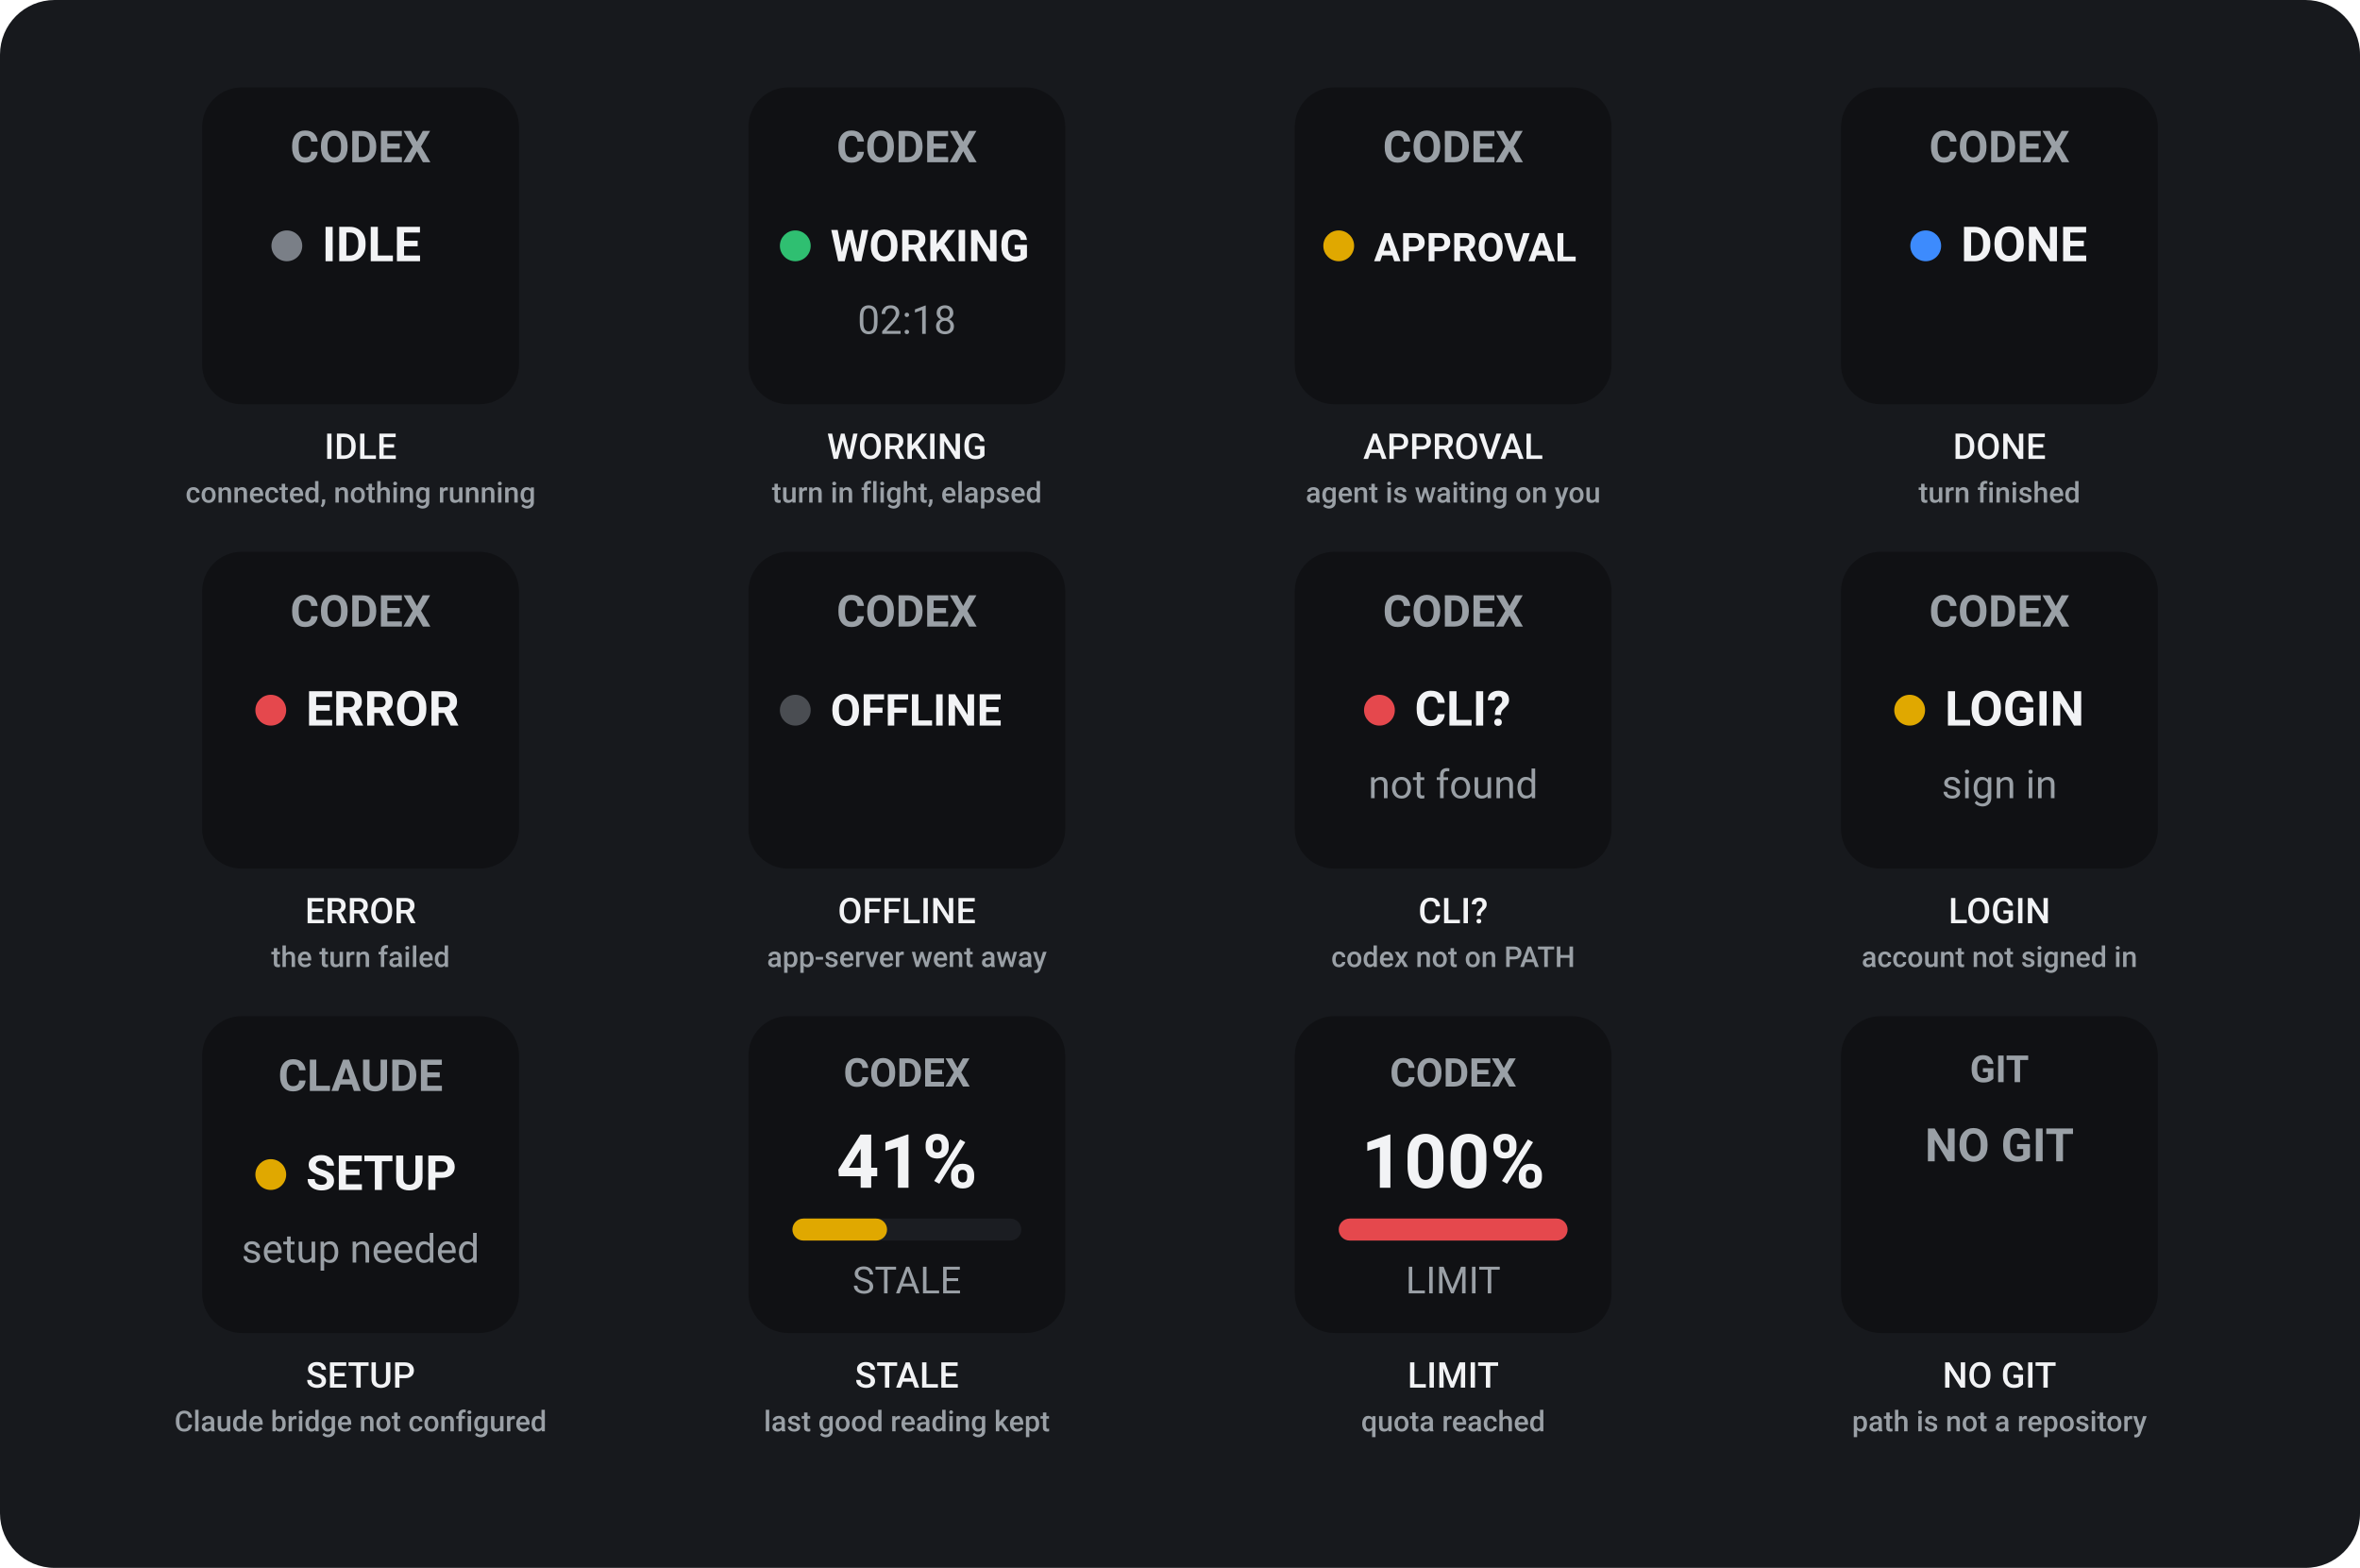
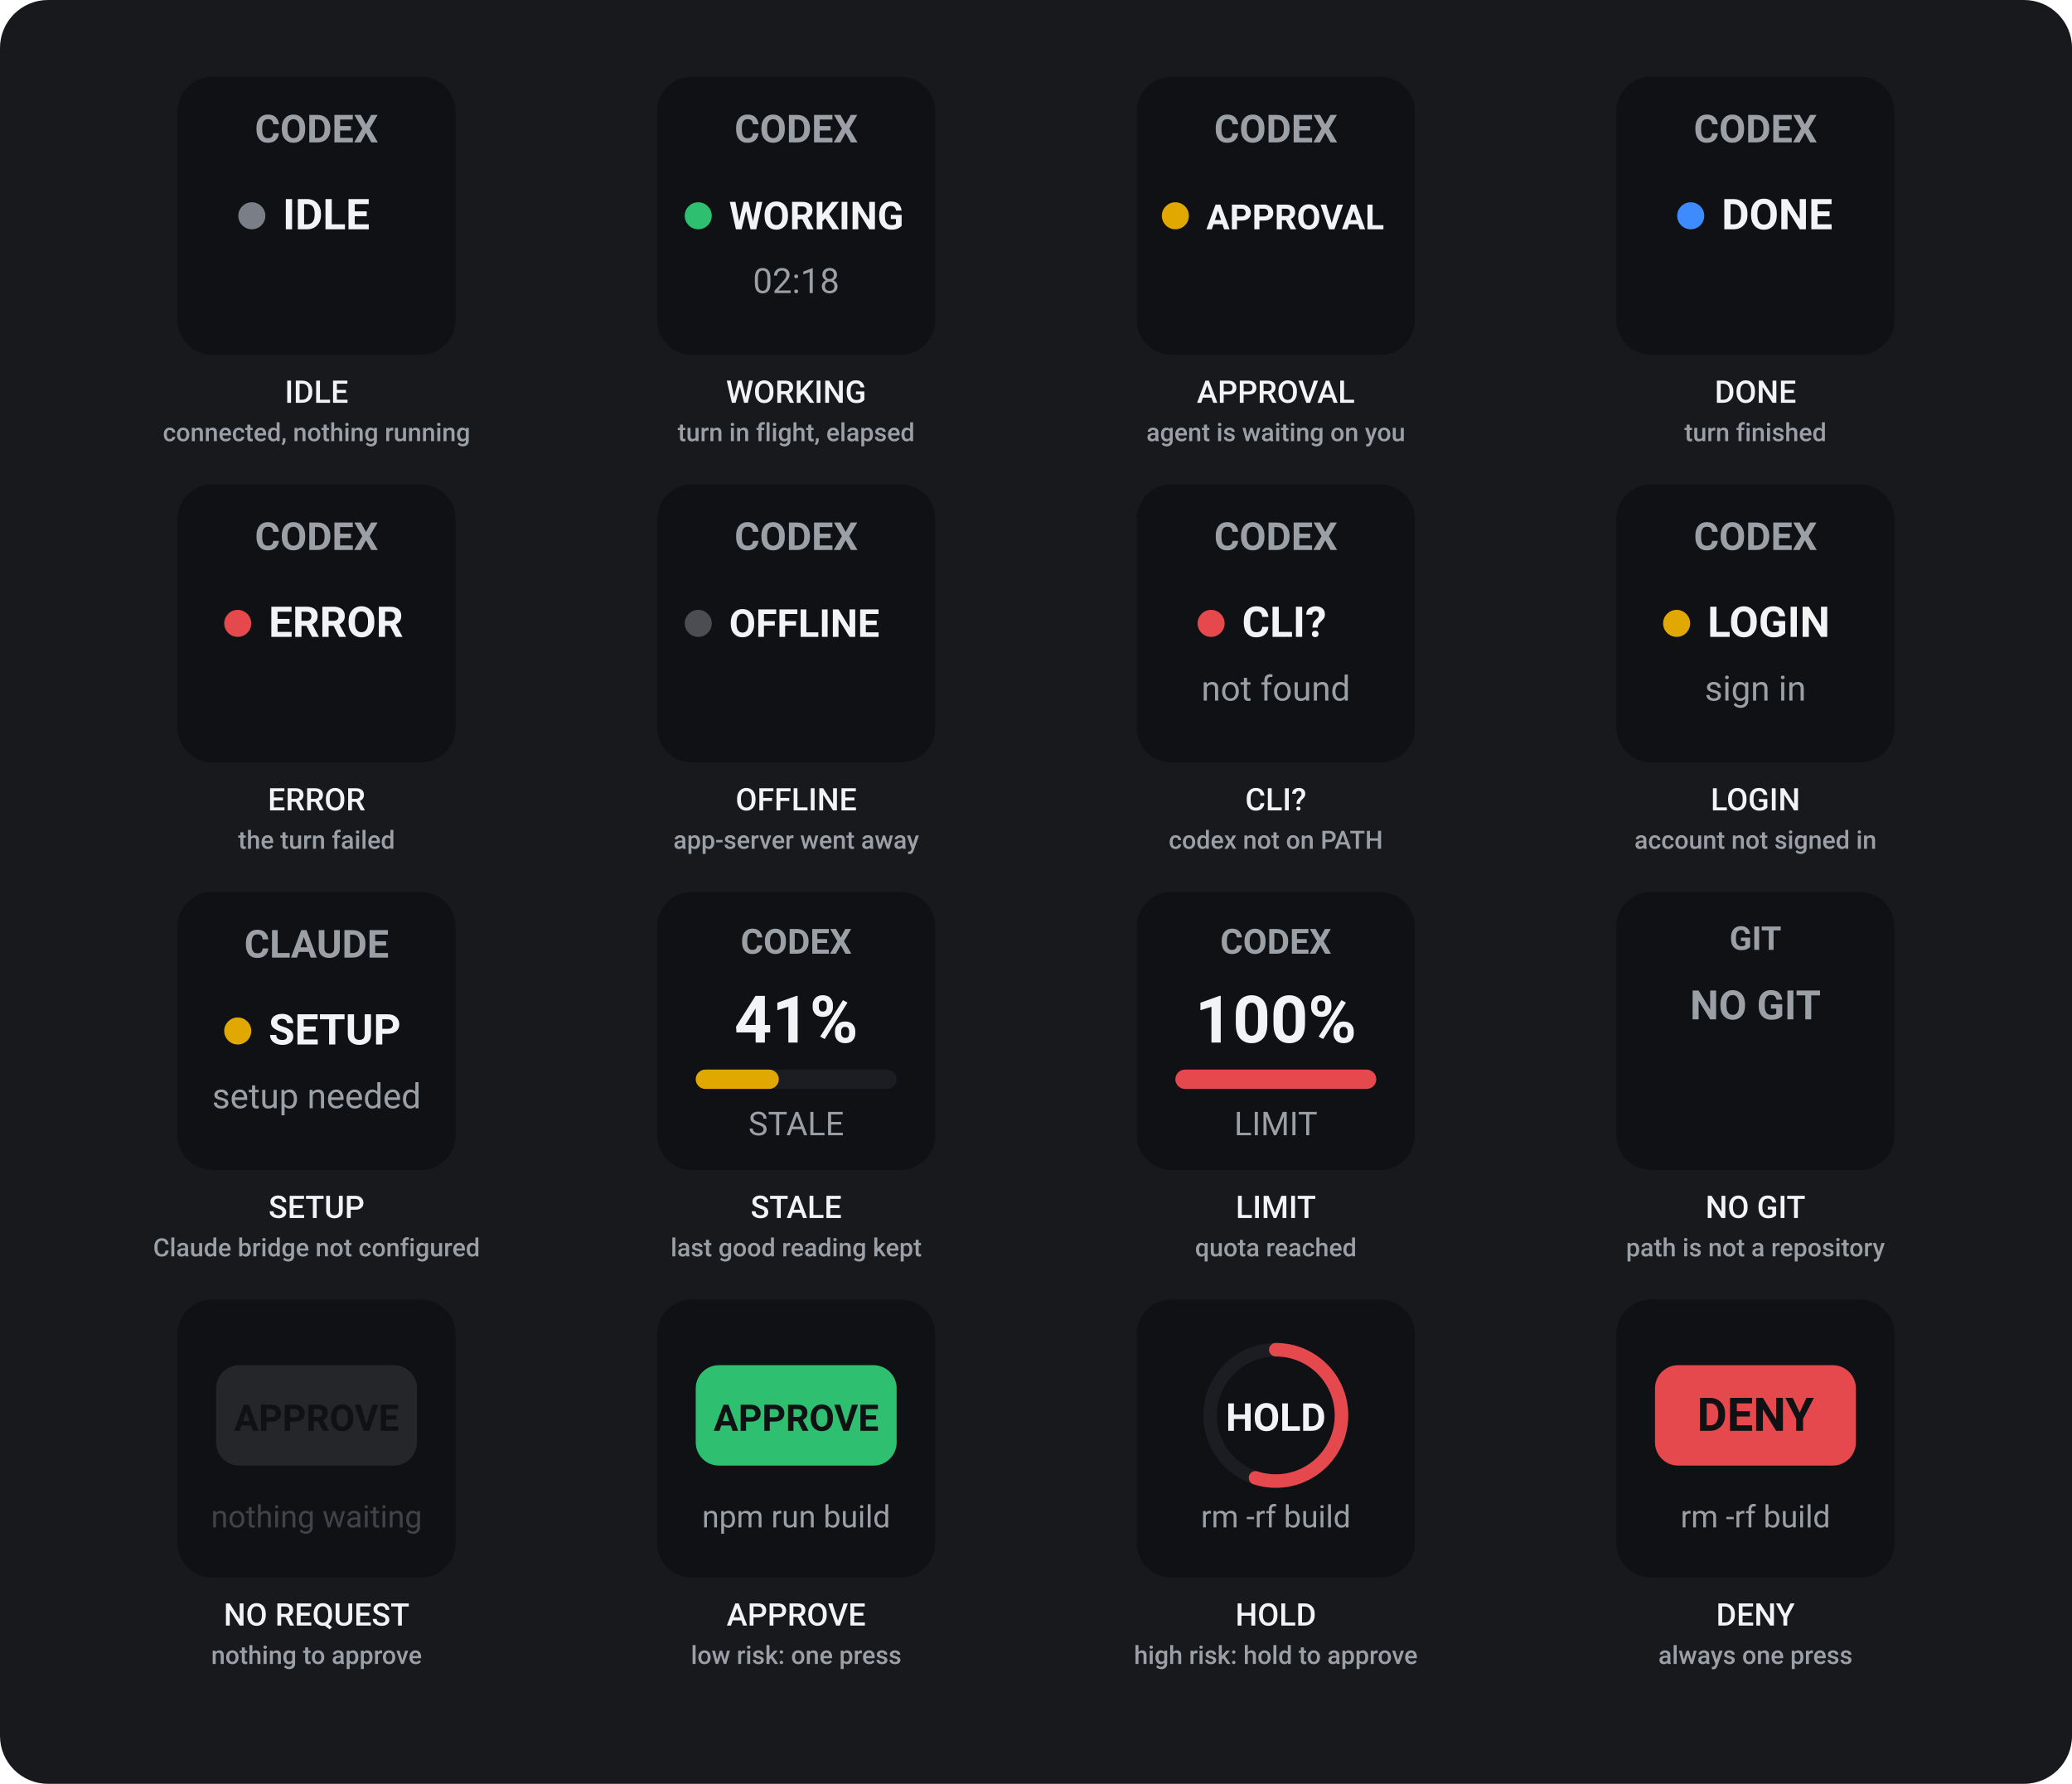
- <svg xmlns="http://www.w3.org/2000/svg" width="864" height="574" viewBox="0 0 864 574" role="img">
-   <rect width="864" height="574" rx="20" fill="#17191d" />
+ <svg xmlns="http://www.w3.org/2000/svg" width="864" height="744" viewBox="0 0 864 744" role="img">
+   <rect width="864" height="744" rx="20" fill="#17191d" />
  <g transform="translate(74,32) scale(0.8055556)">
    <rect width="144" height="144" rx="18" fill="#101114" />
    <g opacity="1" font-family="Segoe UI, Roboto, Helvetica, Arial, sans-serif" text-anchor="middle">
      <text x="72" y="34" font-size="20" font-weight="600" fill="#9aa0a6">CODEX</text>
      <circle cx="38.5" cy="72" r="7" fill="#7a7f87" />
      <text x="54.5" y="79" font-size="22" font-weight="700" fill="#f2f3f5" text-anchor="start">IDLE</text>
    </g>
  </g>
  <text x="132" y="168" font-size="13" font-weight="500" fill="#f2f3f5" text-anchor="middle" font-family="Segoe UI, Roboto, Helvetica, Arial, sans-serif">IDLE</text>
  <text x="132" y="184" font-size="10.5" font-weight="500" fill="#9aa0a6" text-anchor="middle" font-family="Segoe UI, Roboto, Helvetica, Arial, sans-serif">connected, nothing running</text>
  <g transform="translate(274,32) scale(0.8055556)">
    <rect width="144" height="144" rx="18" fill="#101114" />
    <g opacity="1" font-family="Segoe UI, Roboto, Helvetica, Arial, sans-serif" text-anchor="middle">
      <text x="72" y="34" font-size="20" font-weight="600" fill="#9aa0a6">CODEX</text>
      <circle cx="21.3" cy="72" r="7" fill="#2fbf71" />
      <text x="37.3" y="79" font-size="20" font-weight="700" fill="#f2f3f5" text-anchor="start">WORKING</text>
      <text x="72" y="112" font-size="18" font-weight="400" fill="#9aa0a6">02:18</text>
    </g>
  </g>
  <text x="332" y="168" font-size="13" font-weight="500" fill="#f2f3f5" text-anchor="middle" font-family="Segoe UI, Roboto, Helvetica, Arial, sans-serif">WORKING</text>
  <text x="332" y="184" font-size="10.5" font-weight="500" fill="#9aa0a6" text-anchor="middle" font-family="Segoe UI, Roboto, Helvetica, Arial, sans-serif">turn in flight, elapsed</text>
  <g transform="translate(474,32) scale(0.8055556)">
    <rect width="144" height="144" rx="18" fill="#101114" />
    <g opacity="1" font-family="Segoe UI, Roboto, Helvetica, Arial, sans-serif" text-anchor="middle">
      <text x="72" y="34" font-size="20" font-weight="600" fill="#9aa0a6">CODEX</text>
      <circle cx="20" cy="72" r="7" fill="#e0a800" />
      <text x="36" y="79" font-size="18" font-weight="700" fill="#f2f3f5" text-anchor="start">APPROVAL</text>
    </g>
  </g>
  <text x="532" y="168" font-size="13" font-weight="500" fill="#f2f3f5" text-anchor="middle" font-family="Segoe UI, Roboto, Helvetica, Arial, sans-serif">APPROVAL</text>
  <text x="532" y="184" font-size="10.5" font-weight="500" fill="#9aa0a6" text-anchor="middle" font-family="Segoe UI, Roboto, Helvetica, Arial, sans-serif">agent is waiting on you</text>
  <g transform="translate(674,32) scale(0.8055556)">
    <rect width="144" height="144" rx="18" fill="#101114" />
    <g opacity="1" font-family="Segoe UI, Roboto, Helvetica, Arial, sans-serif" text-anchor="middle">
      <text x="72" y="34" font-size="20" font-weight="600" fill="#9aa0a6">CODEX</text>
      <circle cx="38.5" cy="72" r="7" fill="#3d8bfd" />
      <text x="54.5" y="79" font-size="22" font-weight="700" fill="#f2f3f5" text-anchor="start">DONE</text>
    </g>
  </g>
  <text x="732" y="168" font-size="13" font-weight="500" fill="#f2f3f5" text-anchor="middle" font-family="Segoe UI, Roboto, Helvetica, Arial, sans-serif">DONE</text>
  <text x="732" y="184" font-size="10.5" font-weight="500" fill="#9aa0a6" text-anchor="middle" font-family="Segoe UI, Roboto, Helvetica, Arial, sans-serif">turn finished</text>
  <g transform="translate(74,202) scale(0.8055556)">
    <rect width="144" height="144" rx="18" fill="#101114" />
    <g opacity="1" font-family="Segoe UI, Roboto, Helvetica, Arial, sans-serif" text-anchor="middle">
      <text x="72" y="34" font-size="20" font-weight="600" fill="#9aa0a6">CODEX</text>
      <circle cx="31.2" cy="72" r="7" fill="#e5484d" />
      <text x="47.2" y="79" font-size="22" font-weight="700" fill="#f2f3f5" text-anchor="start">ERROR</text>
    </g>
  </g>
  <text x="132" y="338" font-size="13" font-weight="500" fill="#f2f3f5" text-anchor="middle" font-family="Segoe UI, Roboto, Helvetica, Arial, sans-serif">ERROR</text>
  <text x="132" y="354" font-size="10.5" font-weight="500" fill="#9aa0a6" text-anchor="middle" font-family="Segoe UI, Roboto, Helvetica, Arial, sans-serif">the turn failed</text>
  <g transform="translate(274,202) scale(0.8055556)">
    <rect width="144" height="144" rx="18" fill="#101114" />
    <g opacity="1" font-family="Segoe UI, Roboto, Helvetica, Arial, sans-serif" text-anchor="middle">
      <text x="72" y="34" font-size="20" font-weight="600" fill="#9aa0a6">CODEX</text>
      <circle cx="21.3" cy="72" r="7" fill="#4a4d52" />
      <text x="37.3" y="79" font-size="20" font-weight="700" fill="#f2f3f5" text-anchor="start">OFFLINE</text>
    </g>
  </g>
  <text x="332" y="338" font-size="13" font-weight="500" fill="#f2f3f5" text-anchor="middle" font-family="Segoe UI, Roboto, Helvetica, Arial, sans-serif">OFFLINE</text>
  <text x="332" y="354" font-size="10.5" font-weight="500" fill="#9aa0a6" text-anchor="middle" font-family="Segoe UI, Roboto, Helvetica, Arial, sans-serif">app-server went away</text>
  <g transform="translate(474,202) scale(0.8055556)">
    <rect width="144" height="144" rx="18" fill="#101114" />
    <g opacity="1" font-family="Segoe UI, Roboto, Helvetica, Arial, sans-serif" text-anchor="middle">
      <text x="72" y="34" font-size="20" font-weight="600" fill="#9aa0a6">CODEX</text>
      <circle cx="38.5" cy="72" r="7" fill="#e5484d" />
      <text x="54.5" y="79" font-size="22" font-weight="700" fill="#f2f3f5" text-anchor="start">CLI?</text>
      <text x="72" y="112" font-size="18" font-weight="400" fill="#9aa0a6">not found</text>
    </g>
  </g>
  <text x="532" y="338" font-size="13" font-weight="500" fill="#f2f3f5" text-anchor="middle" font-family="Segoe UI, Roboto, Helvetica, Arial, sans-serif">CLI?</text>
  <text x="532" y="354" font-size="10.5" font-weight="500" fill="#9aa0a6" text-anchor="middle" font-family="Segoe UI, Roboto, Helvetica, Arial, sans-serif">codex not on PATH</text>
  <g transform="translate(674,202) scale(0.8055556)">
    <rect width="144" height="144" rx="18" fill="#101114" />
    <g opacity="1" font-family="Segoe UI, Roboto, Helvetica, Arial, sans-serif" text-anchor="middle">
      <text x="72" y="34" font-size="20" font-weight="600" fill="#9aa0a6">CODEX</text>
      <circle cx="31.2" cy="72" r="7" fill="#e0a800" />
      <text x="47.2" y="79" font-size="22" font-weight="700" fill="#f2f3f5" text-anchor="start">LOGIN</text>
      <text x="72" y="112" font-size="18" font-weight="400" fill="#9aa0a6">sign in</text>
    </g>
  </g>
  <text x="732" y="338" font-size="13" font-weight="500" fill="#f2f3f5" text-anchor="middle" font-family="Segoe UI, Roboto, Helvetica, Arial, sans-serif">LOGIN</text>
  <text x="732" y="354" font-size="10.5" font-weight="500" fill="#9aa0a6" text-anchor="middle" font-family="Segoe UI, Roboto, Helvetica, Arial, sans-serif">account not signed in</text>
  <g transform="translate(74,372) scale(0.8055556)">
    <rect width="144" height="144" rx="18" fill="#101114" />
    <g opacity="1" font-family="Segoe UI, Roboto, Helvetica, Arial, sans-serif" text-anchor="middle">
      <text x="72" y="34" font-size="20" font-weight="600" fill="#9aa0a6">CLAUDE</text>
      <circle cx="31.2" cy="72" r="7" fill="#e0a800" />
      <text x="47.2" y="79" font-size="22" font-weight="700" fill="#f2f3f5" text-anchor="start">SETUP</text>
      <text x="72" y="112" font-size="18" font-weight="400" fill="#9aa0a6">setup needed</text>
    </g>
  </g>
  <text x="132" y="508" font-size="13" font-weight="500" fill="#f2f3f5" text-anchor="middle" font-family="Segoe UI, Roboto, Helvetica, Arial, sans-serif">SETUP</text>
  <text x="132" y="524" font-size="10.5" font-weight="500" fill="#9aa0a6" text-anchor="middle" font-family="Segoe UI, Roboto, Helvetica, Arial, sans-serif">Claude bridge not configured</text>
  <g transform="translate(274,372) scale(0.8055556)">
    <rect width="144" height="144" rx="18" fill="#101114" />
    <g opacity="1" font-family="Segoe UI, Roboto, Helvetica, Arial, sans-serif" text-anchor="middle">
      <text x="72" y="32" font-size="18" font-weight="600" fill="#9aa0a6">CODEX</text>
      <text x="72" y="78" font-size="34" font-weight="700" fill="#f2f3f5">41%</text>
      <rect x="20" y="92" width="104" height="10" rx="5" fill="#1b1d22" />
      <rect x="20" y="92" width="43" height="10" rx="5" fill="#e0a800" />
      <text x="72" y="126" font-size="17" font-weight="400" fill="#9aa0a6">STALE</text>
    </g>
  </g>
  <text x="332" y="508" font-size="13" font-weight="500" fill="#f2f3f5" text-anchor="middle" font-family="Segoe UI, Roboto, Helvetica, Arial, sans-serif">STALE</text>
  <text x="332" y="524" font-size="10.5" font-weight="500" fill="#9aa0a6" text-anchor="middle" font-family="Segoe UI, Roboto, Helvetica, Arial, sans-serif">last good reading kept</text>
  <g transform="translate(474,372) scale(0.8055556)">
    <rect width="144" height="144" rx="18" fill="#101114" />
    <g opacity="1" font-family="Segoe UI, Roboto, Helvetica, Arial, sans-serif" text-anchor="middle">
      <text x="72" y="32" font-size="18" font-weight="600" fill="#9aa0a6">CODEX</text>
      <text x="72" y="78" font-size="34" font-weight="700" fill="#f2f3f5">100%</text>
      <rect x="20" y="92" width="104" height="10" rx="5" fill="#1b1d22" />
      <rect x="20" y="92" width="104" height="10" rx="5" fill="#e5484d" />
      <text x="72" y="126" font-size="17" font-weight="400" fill="#9aa0a6">LIMIT</text>
    </g>
  </g>
  <text x="532" y="508" font-size="13" font-weight="500" fill="#f2f3f5" text-anchor="middle" font-family="Segoe UI, Roboto, Helvetica, Arial, sans-serif">LIMIT</text>
  <text x="532" y="524" font-size="10.5" font-weight="500" fill="#9aa0a6" text-anchor="middle" font-family="Segoe UI, Roboto, Helvetica, Arial, sans-serif">quota reached</text>
  <g transform="translate(674,372) scale(0.8055556)">
    <rect width="144" height="144" rx="18" fill="#101114" />
    <g opacity="1" font-family="Segoe UI, Roboto, Helvetica, Arial, sans-serif" text-anchor="middle">
      <text x="72" y="30" font-size="17" font-weight="600" fill="#9aa0a6">GIT</text>
      <text x="72" y="66" font-size="21" font-weight="700" fill="#9aa0a6">NO GIT</text>
    </g>
  </g>
  <text x="732" y="508" font-size="13" font-weight="500" fill="#f2f3f5" text-anchor="middle" font-family="Segoe UI, Roboto, Helvetica, Arial, sans-serif">NO GIT</text>
  <text x="732" y="524" font-size="10.5" font-weight="500" fill="#9aa0a6" text-anchor="middle" font-family="Segoe UI, Roboto, Helvetica, Arial, sans-serif">path is not a repository</text>
+   <g transform="translate(74,542) scale(0.8055556)">
+     <rect width="144" height="144" rx="18" fill="#101114" />
+     <g opacity="0.35" font-family="Segoe UI, Roboto, Helvetica, Arial, sans-serif" text-anchor="middle">
+       <rect x="20" y="34" width="104" height="52" rx="12" fill="#4a4d52" />
+       <text x="72" y="68" font-size="19" font-weight="700" fill="#101114">APPROVE</text>
+       <text x="72" y="118" font-size="16" font-weight="400" fill="#9aa0a6">nothing waiting</text>
+     </g>
+   </g>
+   <text x="132" y="678" font-size="13" font-weight="500" fill="#f2f3f5" text-anchor="middle" font-family="Segoe UI, Roboto, Helvetica, Arial, sans-serif">NO REQUEST</text>
+   <text x="132" y="694" font-size="10.5" font-weight="500" fill="#9aa0a6" text-anchor="middle" font-family="Segoe UI, Roboto, Helvetica, Arial, sans-serif">nothing to approve</text>
+   <g transform="translate(274,542) scale(0.8055556)">
+     <rect width="144" height="144" rx="18" fill="#101114" />
+     <g opacity="1" font-family="Segoe UI, Roboto, Helvetica, Arial, sans-serif" text-anchor="middle">
+       <rect x="20" y="34" width="104" height="52" rx="12" fill="#2fbf71" />
+       <text x="72" y="68" font-size="19" font-weight="700" fill="#101114">APPROVE</text>
+       <text x="72" y="118" font-size="16" font-weight="400" fill="#9aa0a6">npm run build</text>
+     </g>
+   </g>
+   <text x="332" y="678" font-size="13" font-weight="500" fill="#f2f3f5" text-anchor="middle" font-family="Segoe UI, Roboto, Helvetica, Arial, sans-serif">APPROVE</text>
+   <text x="332" y="694" font-size="10.5" font-weight="500" fill="#9aa0a6" text-anchor="middle" font-family="Segoe UI, Roboto, Helvetica, Arial, sans-serif">low risk: one press</text>
+   <g transform="translate(474,542) scale(0.8055556)">
+     <rect width="144" height="144" rx="18" fill="#101114" />
+     <g opacity="1" font-family="Segoe UI, Roboto, Helvetica, Arial, sans-serif" text-anchor="middle">
+       <circle cx="72" cy="60" r="34" fill="none" stroke="#1b1d22" stroke-width="7" />
+       <circle cx="72" cy="60" r="34" fill="none" stroke="#e5484d" stroke-width="7" stroke-linecap="round" stroke-dasharray="213.6" stroke-dashoffset="96.1" transform="rotate(-90 72 60)" />
+       <text x="72" y="68" font-size="20" font-weight="700" fill="#f2f3f5">HOLD</text>
+       <text x="72" y="118" font-size="16" font-weight="400" fill="#9aa0a6">rm -rf build</text>
+     </g>
+   </g>
+   <text x="532" y="678" font-size="13" font-weight="500" fill="#f2f3f5" text-anchor="middle" font-family="Segoe UI, Roboto, Helvetica, Arial, sans-serif">HOLD</text>
+   <text x="532" y="694" font-size="10.5" font-weight="500" fill="#9aa0a6" text-anchor="middle" font-family="Segoe UI, Roboto, Helvetica, Arial, sans-serif">high risk: hold to approve</text>
+   <g transform="translate(674,542) scale(0.8055556)">
+     <rect width="144" height="144" rx="18" fill="#101114" />
+     <g opacity="1" font-family="Segoe UI, Roboto, Helvetica, Arial, sans-serif" text-anchor="middle">
+       <rect x="20" y="34" width="104" height="52" rx="12" fill="#e5484d" />
+       <text x="72" y="68" font-size="24" font-weight="700" fill="#101114">DENY</text>
+       <text x="72" y="118" font-size="16" font-weight="400" fill="#9aa0a6">rm -rf build</text>
+     </g>
+   </g>
+   <text x="732" y="678" font-size="13" font-weight="500" fill="#f2f3f5" text-anchor="middle" font-family="Segoe UI, Roboto, Helvetica, Arial, sans-serif">DENY</text>
+   <text x="732" y="694" font-size="10.5" font-weight="500" fill="#9aa0a6" text-anchor="middle" font-family="Segoe UI, Roboto, Helvetica, Arial, sans-serif">always one press</text>
</svg>
